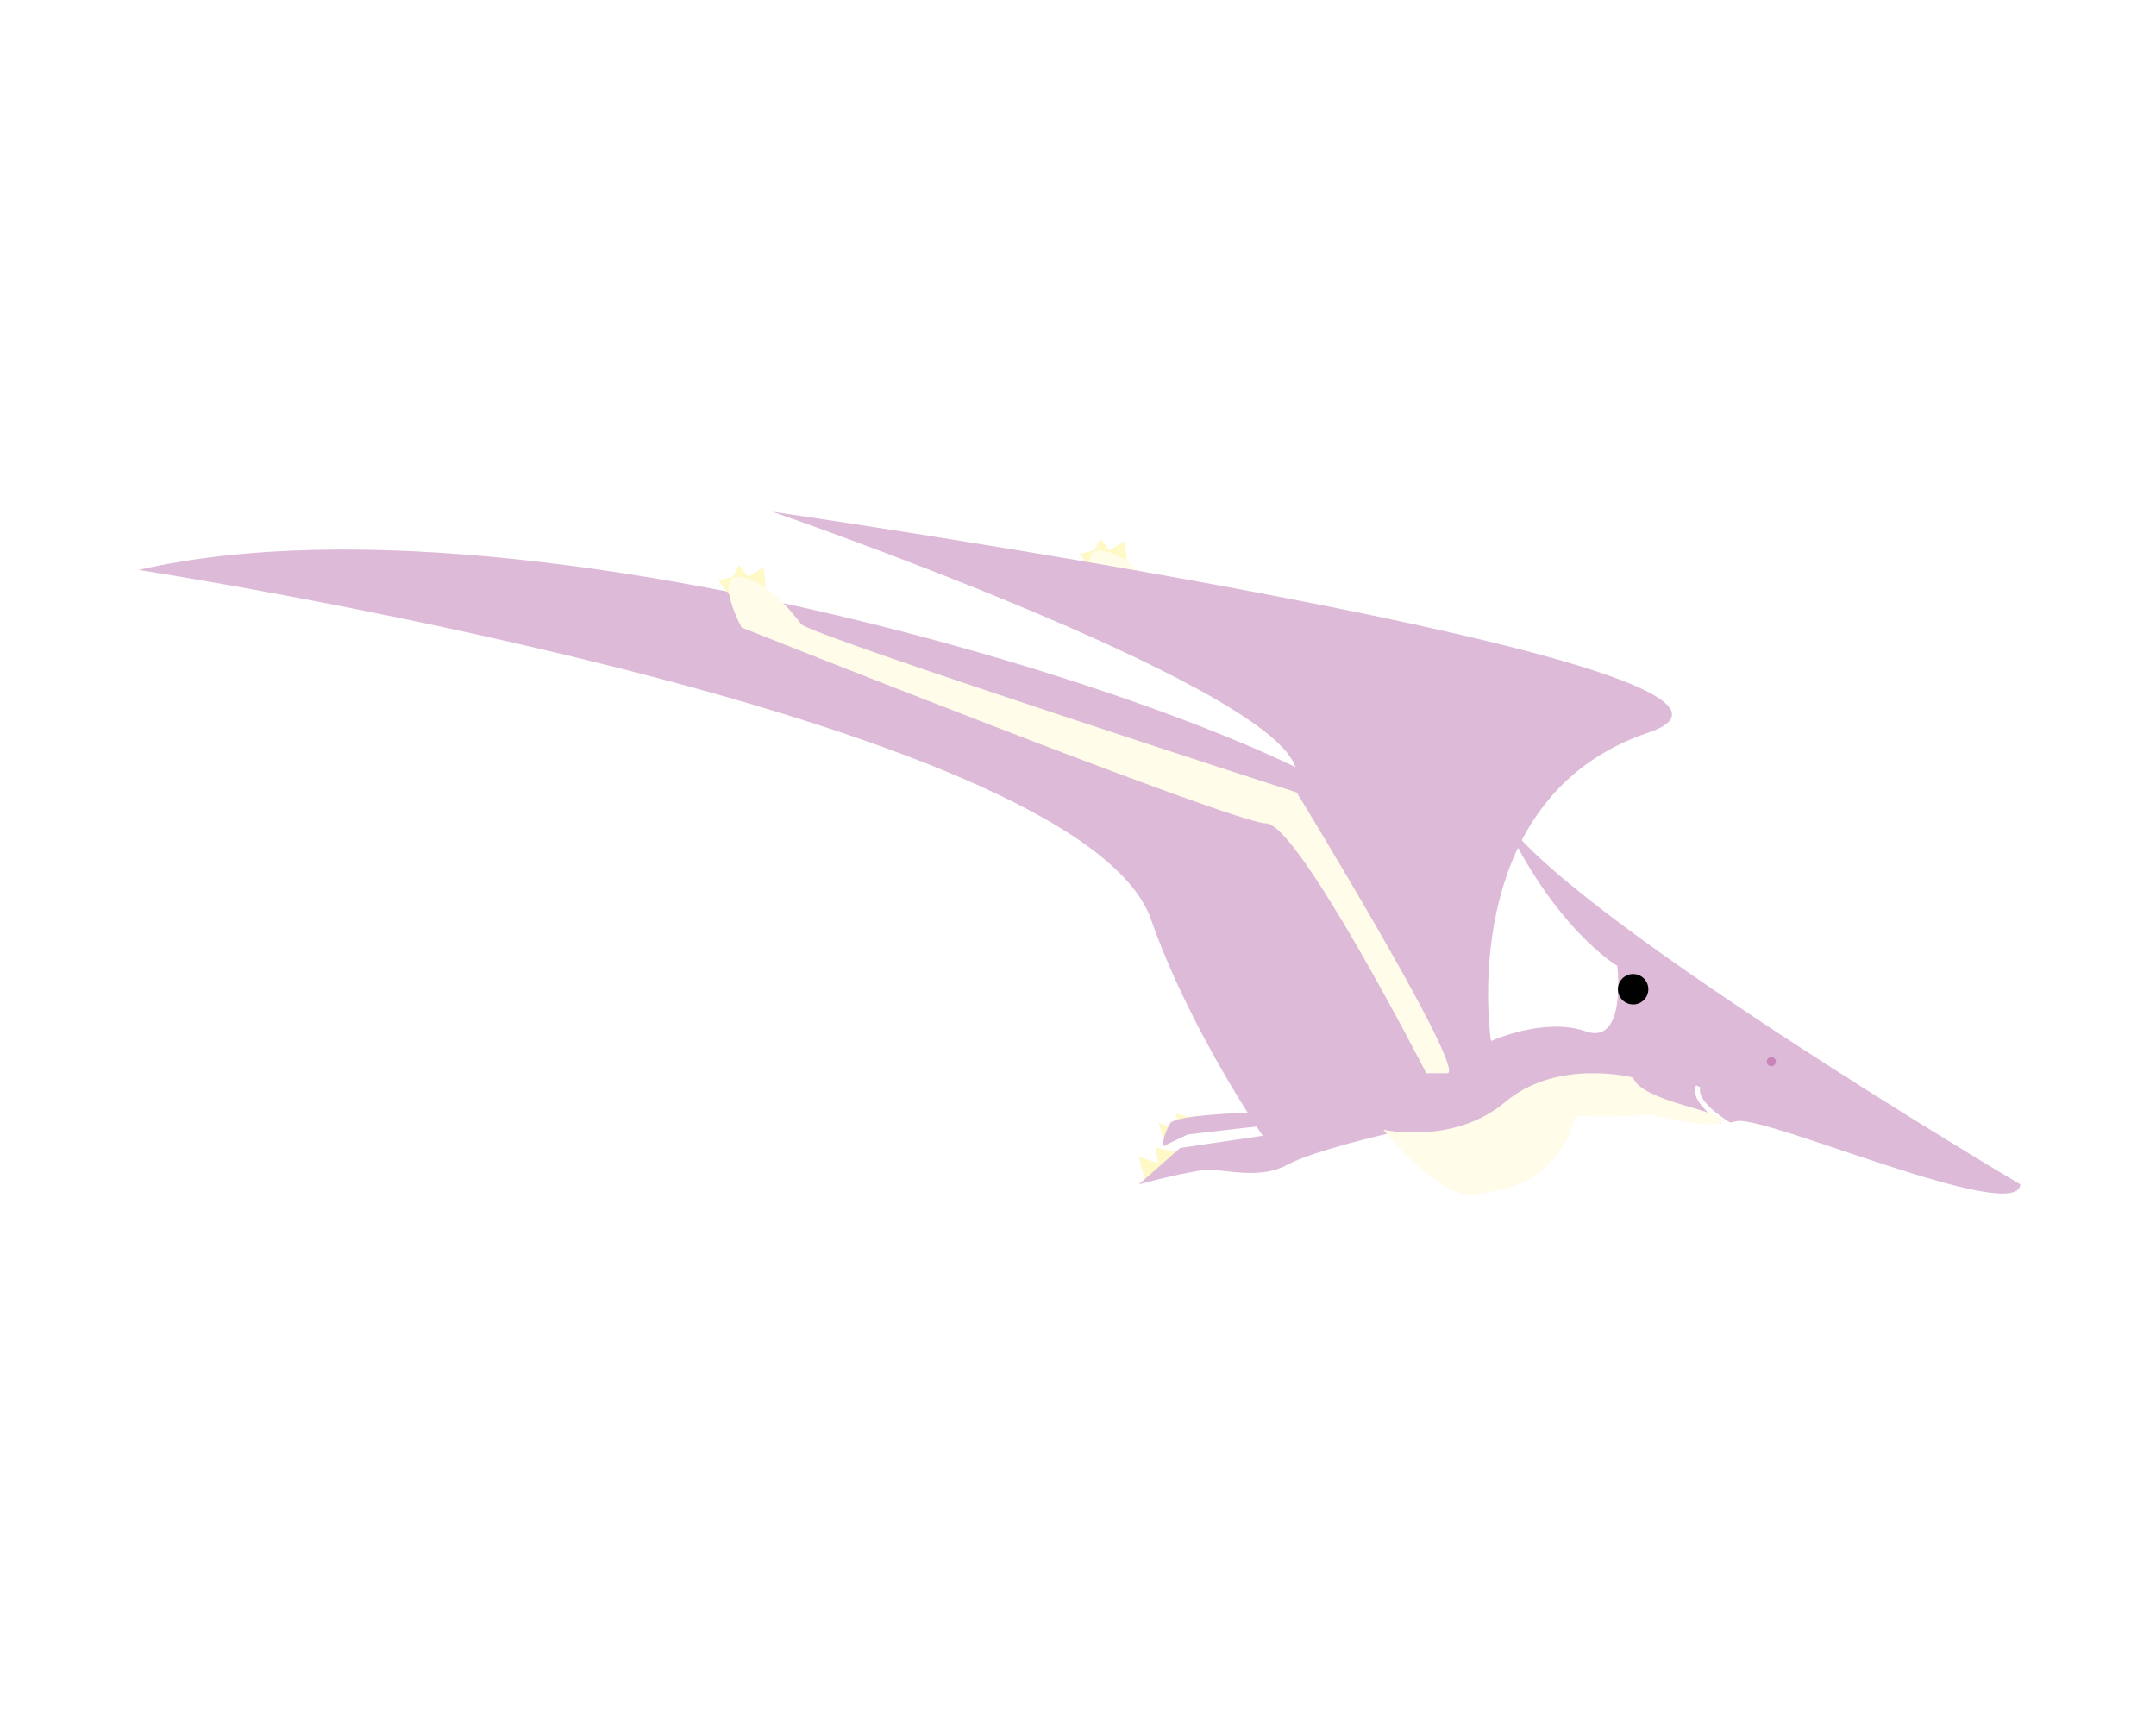
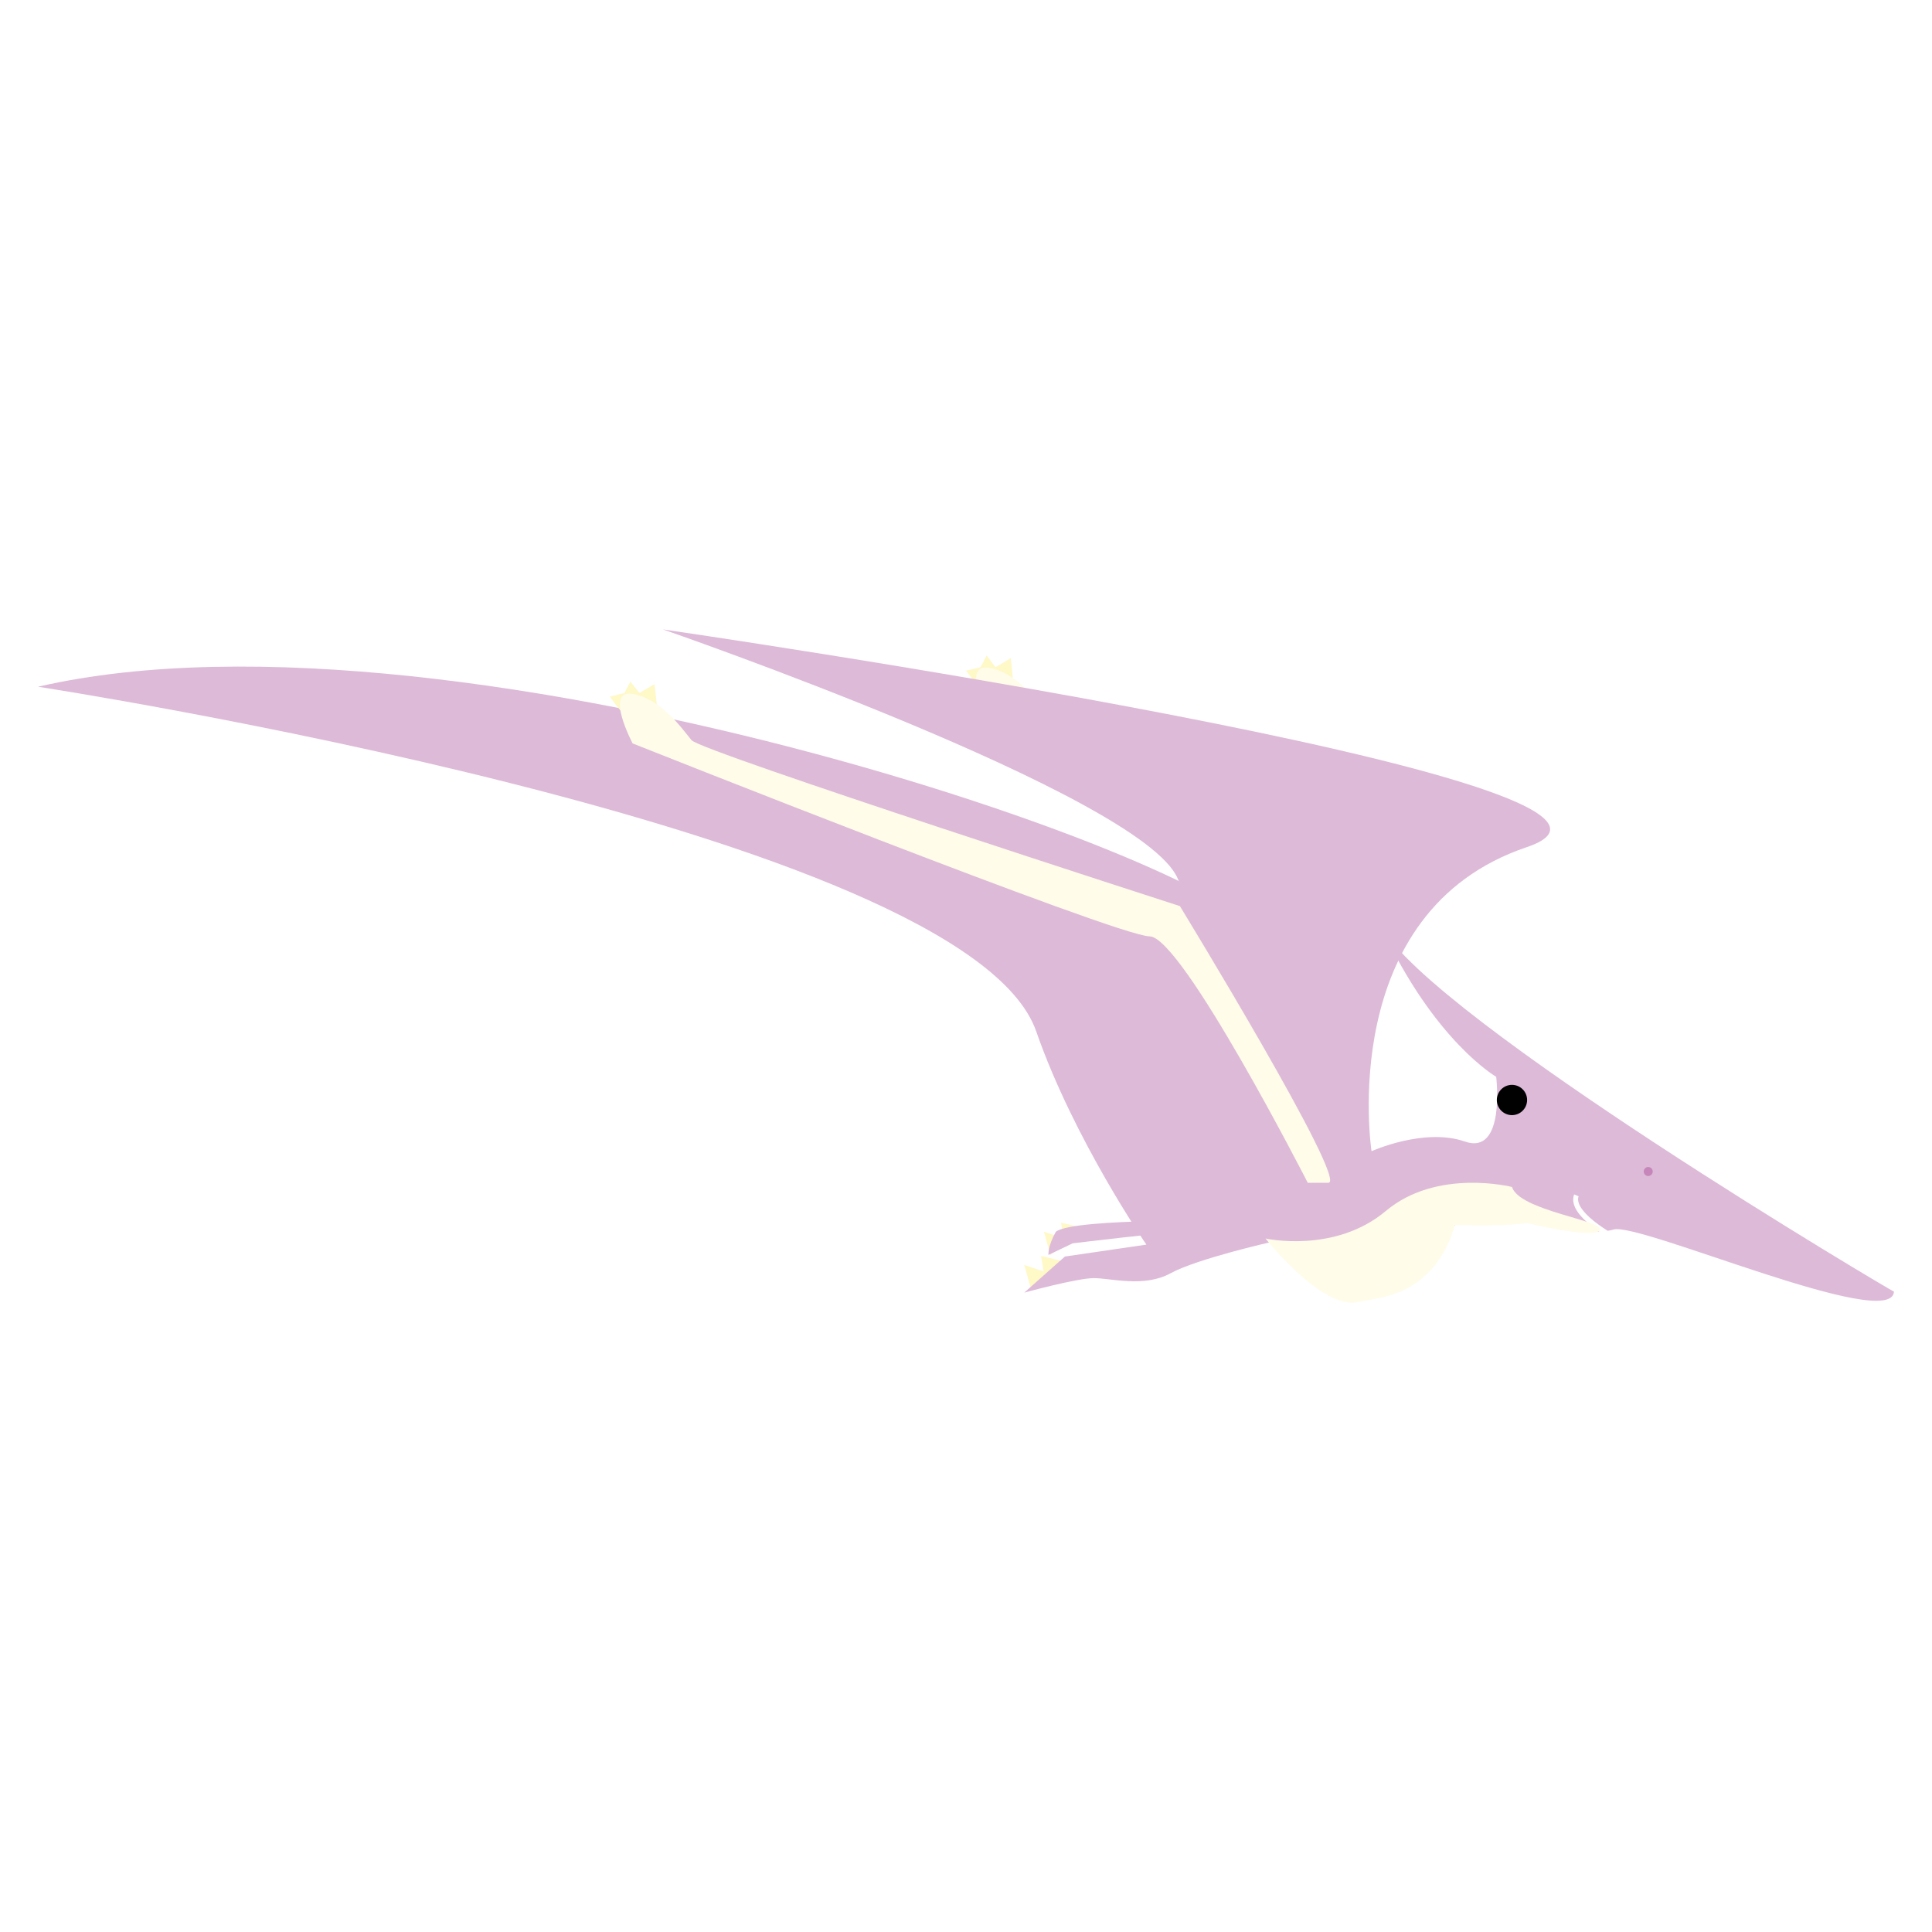
- <svg xmlns="http://www.w3.org/2000/svg" version="1.0" id="Layer_1" x="0px" y="0px" viewBox="0 0 500 400" style="enable-background:new 0 0 500 400;" xml:space="preserve">
+ <svg xmlns="http://www.w3.org/2000/svg" version="1.1" id="Layer_1" x="0px" y="0px" viewBox="0 0 599.8 599.8" style="enable-background:new 0 0 599.8 599.8;" xml:space="preserve">
  <style type="text/css">
	.st0{fill:#FFF8C7;}
	.st1{fill:#DDBAD8;}
	.st2{fill:#FFFCE9;}
	.st3{fill:#010101;}
	.st4{fill:#C686BA;}
</style>
  <g id="A-ptero">
-     <polygon class="st0" points="268.71,260.39 271.61,261.36 274.51,262.33 272.37,264.07 270.23,265.81 269.47,263.1  " />
-     <polygon class="st0" points="278.08,259.54 275.84,261.65 273.61,263.76 273.15,261 272.69,258.24 275.38,258.89  " />
-     <polygon class="st0" points="264.03,268.22 266.93,269.19 269.83,270.16 267.69,271.9 265.55,273.64 264.79,270.93  " />
-     <polygon class="st0" points="273.39,267.37 271.16,269.48 268.93,271.58 268.47,268.82 268.01,266.07 270.7,266.72  " />
-     <path class="st1" d="M348.03,188.61c12.39,26.9,27.03,35.34,27.03,35.34s2.25,18.58-7.32,15.2c-9.57-3.38-21.96,2.25-21.96,2.25   s-29.28-33.79-25.9-48.99c3.38-15.2-187.52-83.34-287.75-60.25c0,0,218.21,33.51,234.82,81.09c8.9,25.48,25.9,50.12,25.9,50.12   l-19.15,2.82l-9.57,8.45c0,0,12.39-3.38,16.33-3.38s11.83,2.25,18.02-1.13c6.19-3.38,23.65-7.32,23.65-7.32s26.47,28.16,36.04,2.25   l8.45-7.32l18.58,0.56c0,0,7.87,2.36,14.07,2.15c-2.72-1.89-5.09-4.01-5.87-6.06c-0.37-0.96-0.39-1.88-0.07-2.72l1.04,0.49   c-0.2,0.53-0.17,1.1,0.07,1.74c0.81,2.12,3.66,4.41,6.77,6.39c0.5-0.07,0.99-0.17,1.44-0.29c6.19-1.69,65.32,24.21,65.89,14.64   C468.53,274.64,360.41,210.71,348.03,188.61z" />
-     <polyline class="st0" points="258.78,129.6 256.12,128.25 258.5,126.86 260.88,125.47 261.16,128.21 261.43,130.95  " />
-     <polyline class="st0" points="252.02,130.58 250.32,128.41 253.01,127.78 255.69,127.14 254.7,129.95  " />
-     <polyline class="st0" points="252.64,129.77 253.91,127.32 255.18,124.87 256.87,127.05 258.57,129.22  " />
-     <path class="st2" d="M255.73,139.38c0,0-6.76-12.76,0-11.64c6.76,1.13,11.64,8.26,13.89,10.89" />
-     <polygon class="st0" points="177.66,137.07 175.01,135.72 172.35,134.36 174.73,132.97 177.11,131.58 177.39,134.33  " />
-     <polygon class="st0" points="171.92,133.26 170.93,136.07 169.94,138.88 168.25,136.7 166.56,134.52 169.24,133.89  " />
-     <polygon class="st0" points="174.8,135.33 171.84,135.61 168.87,135.88 170.14,133.44 171.41,130.99 173.11,133.16  " />
-     <circle class="st3" cx="378.74" cy="229.39" r="3.53" />
-     <path class="st2" d="M378.74,249.86c0,0-17.58-4.5-29.59,5.63c-12.01,10.14-28.3,6.48-28.3,6.48s13.51,17.04,21.91,14.92   c4.19-1.06,17.57-0.89,22.62-18.09c12.17,0.38,16.88-0.43,16.88-0.43s16.06,3.88,17.19,1.63S380.55,255.49,378.74,249.86z" />
-     <path class="st1" d="M318.02,247.2c0,0-16.79,10.42-24.73,10.67s-19.6,0.73-21.84,2.47c-1.99,3.48-1.74,5.47-1.74,5.47l5.71-2.73   c0,0,22.58-2.75,26.06-2.74c3.47,0.01,25.81-10.66,22.33-15.38C320.34,240.25,318.02,247.2,318.02,247.2z" />
-     <path class="st1" d="M345.77,241.41c0,0-8.66-56.31,36.5-71.52s-203.18-51.24-203.18-51.24s112.62,38.86,121.07,58.56   c8.45,19.71,35.48,71.64,35.48,71.64L345.77,241.41z" />
-     <path class="st2" d="M330.76,248.86c0,0-29.66-57.94-37.17-57.94c-7.51,0-121.63-45.42-121.63-45.42s-6.76-12.76,0-11.64   s11.64,8.26,13.89,10.89c2.25,2.63,114.88,39.01,114.88,39.01s39.79,65.1,34.91,65.1S330.76,248.86,330.76,248.86z" />
-     <circle class="st4" cx="410.79" cy="246.18" r="1.06" />
+     <polygon class="st0" points="324.1,382.4 328,383.7 331.8,385 329,387.3 326.1,389.6 325.1,386  " />
+     <polygon class="st0" points="336.5,381.3 333.5,384.1 330.6,386.9 330,383.2 329.4,379.6 332.9,380.4  " />
+     <polygon class="st0" points="318,392.7 321.8,394 325.6,395.3 322.8,397.6 320,399.9 319,396.3  " />
+     <polygon class="st0" points="330.3,391.6 327.4,394.4 324.4,397.2 323.8,393.5 323.2,389.9 326.8,390.8  " />
+     <path class="st1" d="M428.8,287.7c16.4,35.5,35.7,46.6,35.7,46.6s3,24.5-9.7,20.1s-29,3-29,3s-38.6-44.6-34.2-64.7   c4.5-20.1-247.5-110-379.8-79.5c0,0,288,44.2,309.9,107c11.7,33.6,34.2,66.2,34.2,66.2l-25.3,3.7l-12.6,11.2c0,0,16.4-4.5,21.6-4.5   c5.2,0,15.6,3,23.8-1.5c8.2-4.5,31.2-9.7,31.2-9.7s34.9,37.2,47.6,3l11.2-9.7l24.5,0.7c0,0,10.4,3.1,18.6,2.8   c-3.6-2.5-6.7-5.3-7.7-8c-0.5-1.3-0.5-2.5-0.1-3.6l1.4,0.6c-0.3,0.7-0.2,1.5,0.1,2.3c1.1,2.8,4.8,5.8,8.9,8.4   c0.7-0.1,1.3-0.2,1.9-0.4c8.2-2.2,86.2,32,87,19.3C587.9,401.2,445.2,316.8,428.8,287.7z" />
+     <polyline class="st0" points="311,209.8 307.5,208 310.7,206.2 313.8,204.3 314.2,208 314.5,211.6  " />
+     <polyline class="st0" points="302.1,211.1 299.9,208.2 303.4,207.4 306.9,206.5 305.6,210.2  " />
+     <polyline class="st0" points="302.9,210 304.6,206.8 306.3,203.5 308.5,206.4 310.7,209.3  " />
+     <path class="st2" d="M307,222.7c0,0-8.9-16.8,0-15.4c8.9,1.5,15.4,10.9,18.3,14.4" />
+     <polygon class="st0" points="204,219.6 200.5,217.9 197,216.1 200.1,214.2 203.2,212.4 203.6,216  " />
+     <polygon class="st0" points="196.4,214.6 195.1,218.3 193.8,222 191.5,219.2 189.3,216.3 192.8,215.4  " />
+     <polygon class="st0" points="200.2,217.3 196.3,217.7 192.4,218.1 194,214.9 195.7,211.6 198,214.5  " />
+     <circle class="st3" cx="469.4" cy="341.5" r="4.7" />
+     <path class="st2" d="M469.4,368.5c0,0-23.2-5.9-39.1,7.4c-15.9,13.4-37.4,8.6-37.4,8.6s17.8,22.5,28.9,19.7   c5.5-1.4,23.2-1.2,29.9-23.9c16.1,0.5,22.3-0.6,22.3-0.6s21.2,5.1,22.7,2.2C498.2,378.9,471.7,375.9,469.4,368.5z" />
+     <path class="st1" d="M389.2,365c0,0-22.2,13.8-32.6,14.1c-10.5,0.3-25.9,1-28.8,3.3c-2.6,4.6-2.3,7.2-2.3,7.2l7.5-3.6   c0,0,29.8-3.6,34.4-3.6c4.6,0,34.1-14.1,29.5-20.3C392.3,355.8,389.2,365,389.2,365z" />
+     <path class="st1" d="M425.8,357.4c0,0-11.4-74.3,48.2-94.4c59.6-20.1-268.2-67.6-268.2-67.6s148.6,51.3,159.8,77.3   c11.2,26,46.8,94.6,46.8,94.6L425.8,357.4z" />
+     <path class="st2" d="M406,367.2c0,0-39.1-76.5-49.1-76.5c-9.9,0-160.5-59.9-160.5-59.9s-8.9-16.8,0-15.4   c8.9,1.5,15.4,10.9,18.3,14.4s151.6,51.5,151.6,51.5s52.5,85.9,46.1,85.9S406,367.2,406,367.2z" />
+     <circle class="st4" cx="511.7" cy="363.7" r="1.4" />
  </g>
</svg>
